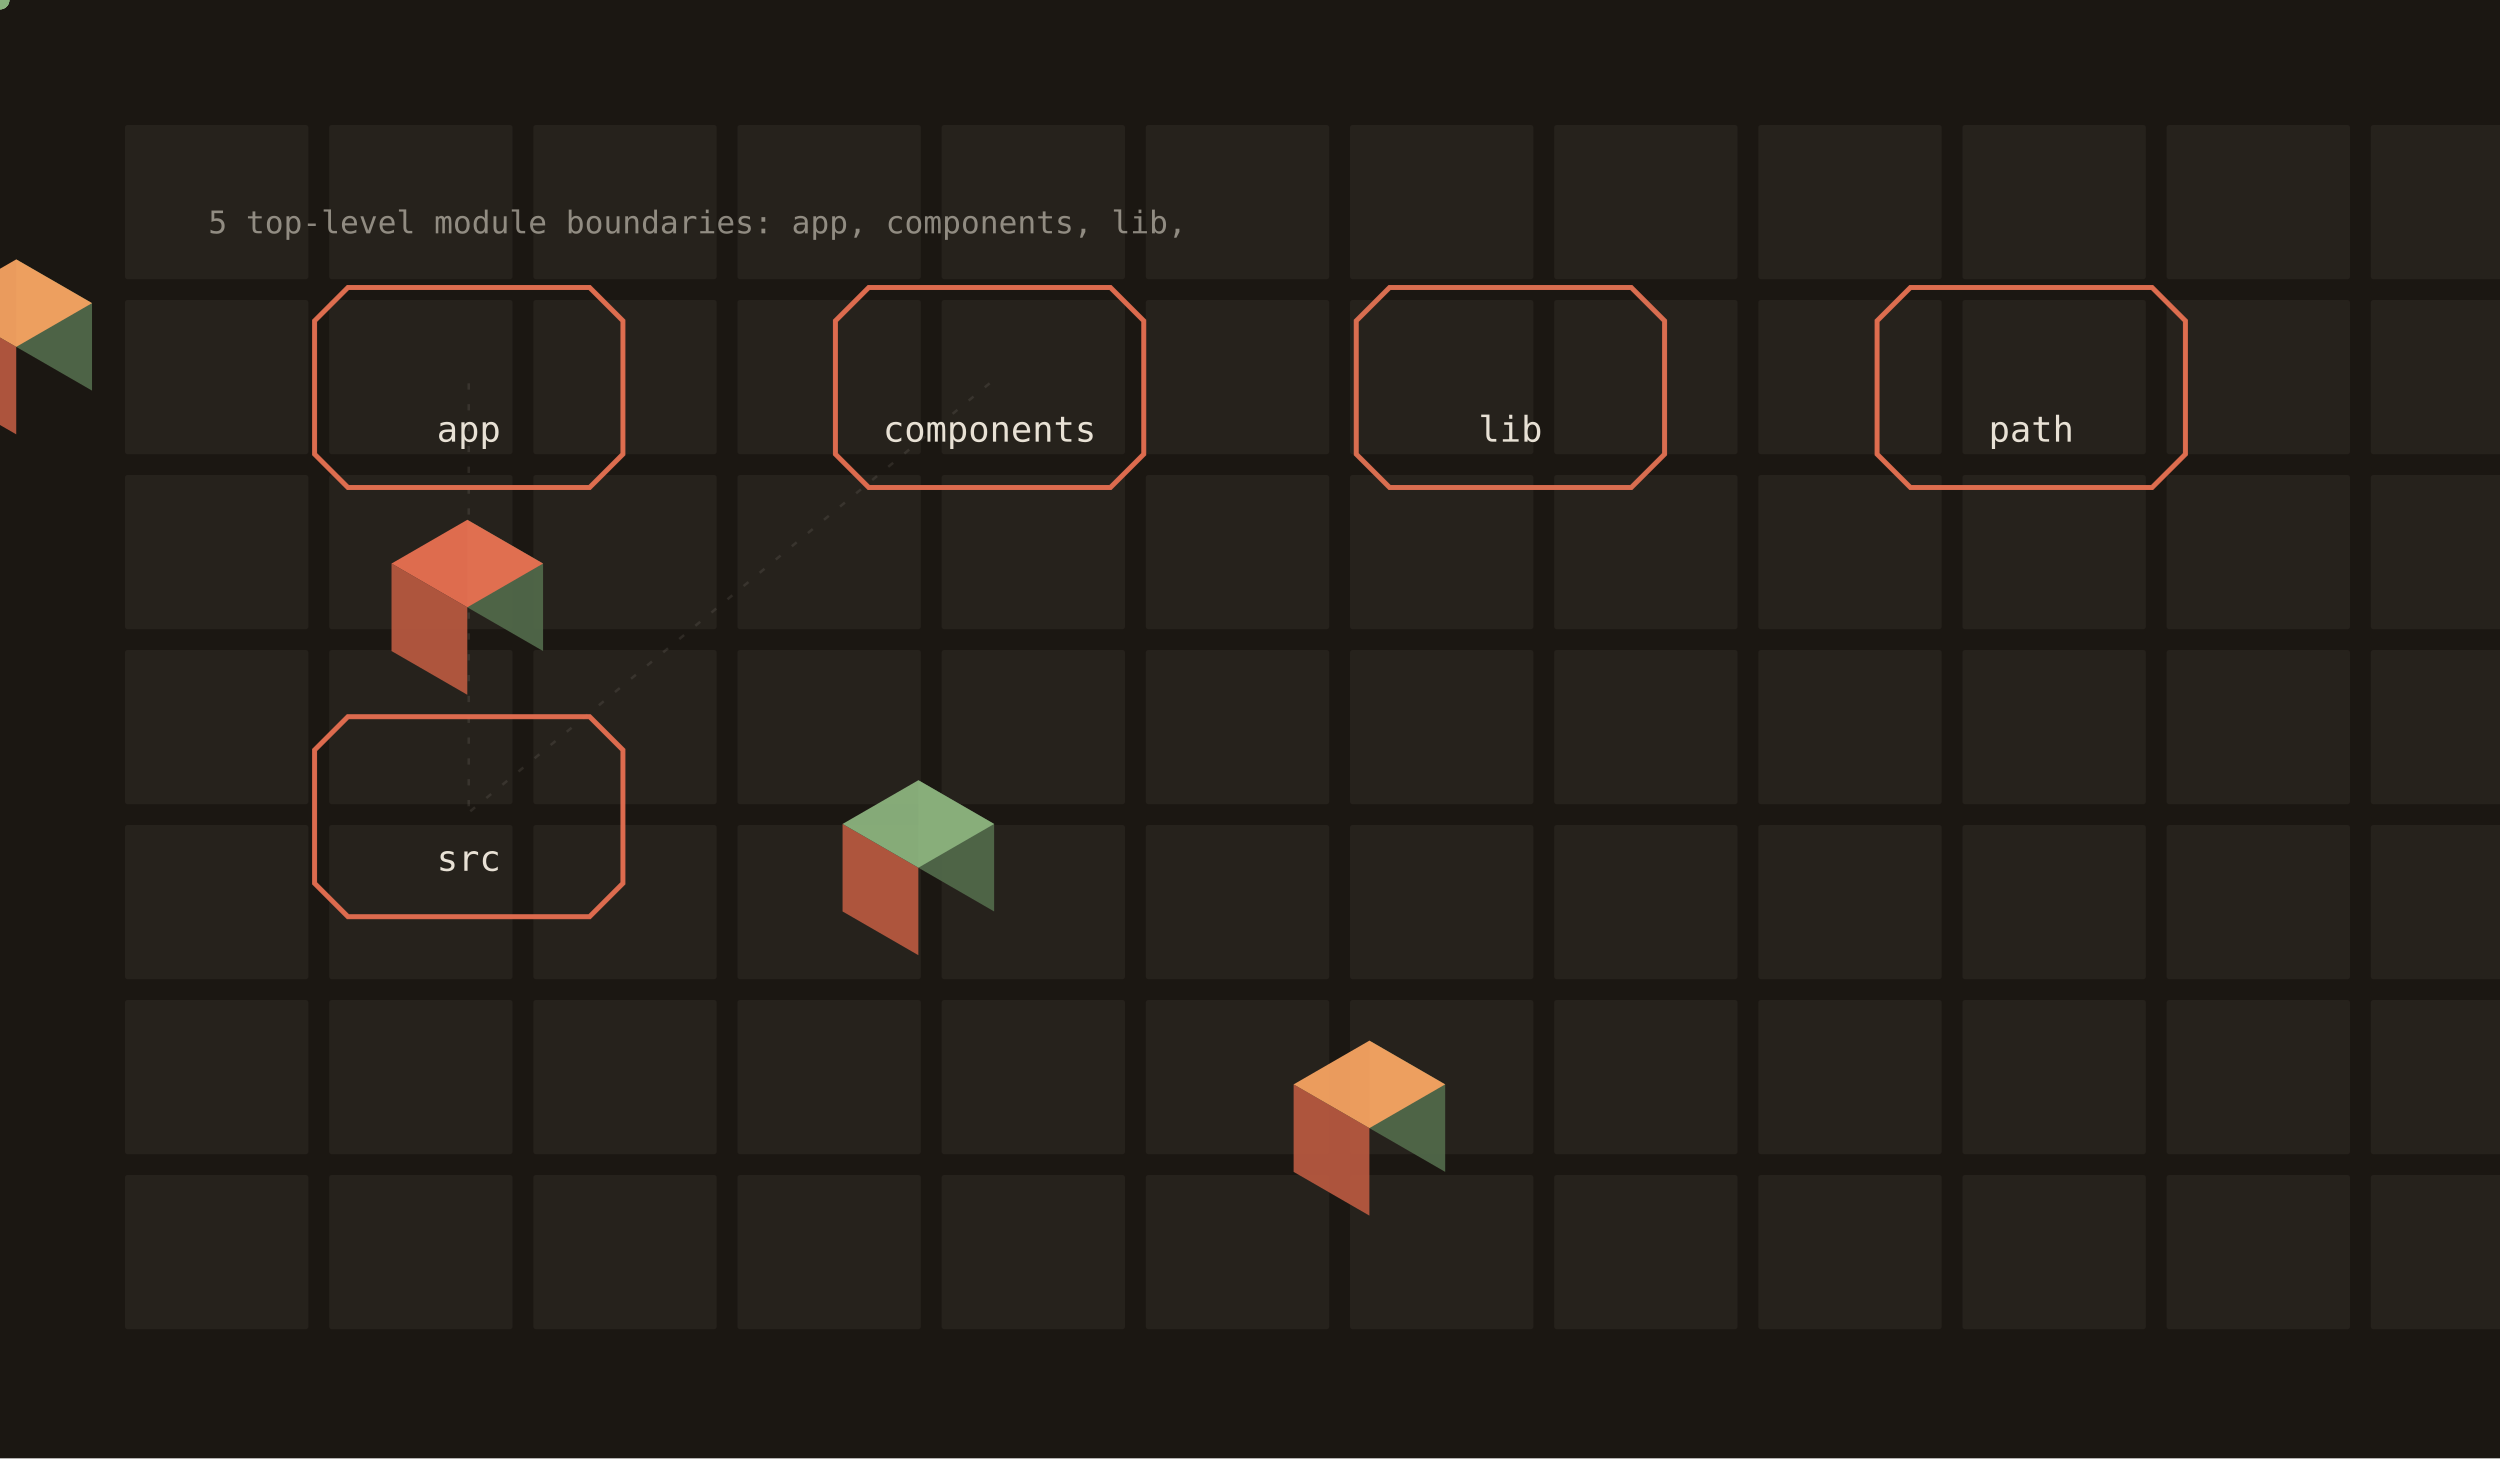
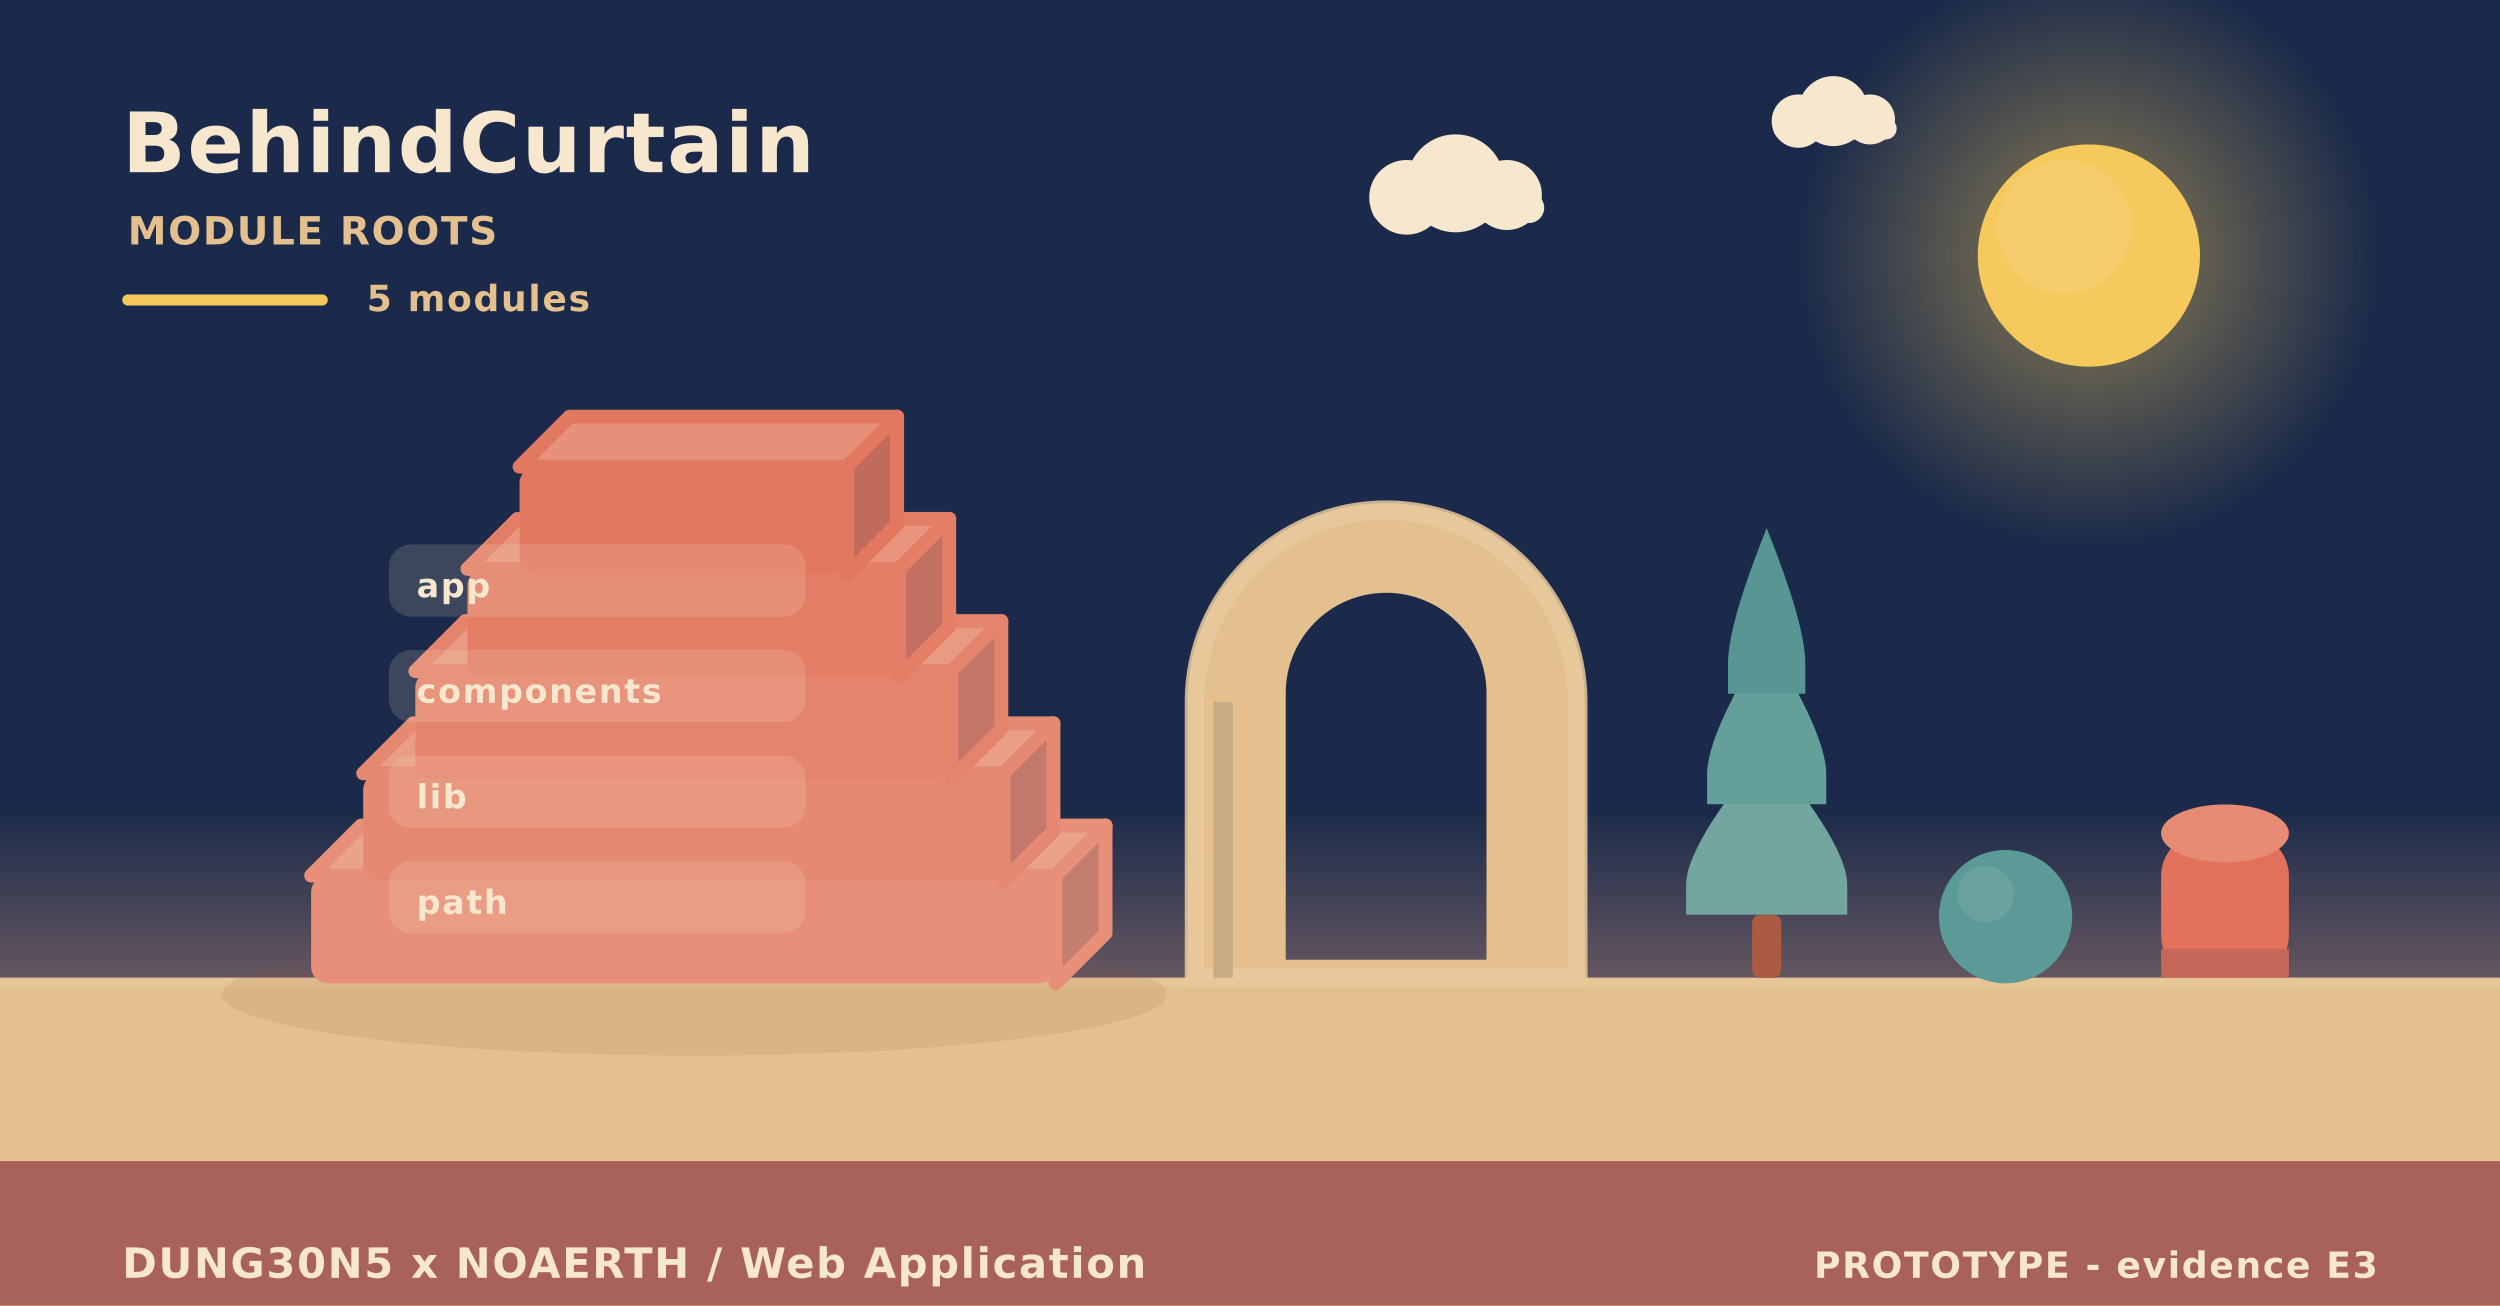
- <svg xmlns="http://www.w3.org/2000/svg" viewBox="0 0 1200 700" width="1200" height="700" role="img" aria-label="BehindCurtain architecture">
-   <rect width="1200" height="700" fill="#1b1712" />
-   <defs>
-     <linearGradient id="ga" x1="0" y1="0" x2="1" y2="1">
-       <stop offset="0%" stop-color="#f4a261" />
-       <stop offset="100%" stop-color="#e76f51" />
-     </linearGradient>
-   </defs>
-   <rect x="60.00" y="60.00" width="88.00" height="74.00" rx="1.20" fill="#fdf6e9" opacity="0.05" />
-   <rect x="158.00" y="60.00" width="88.00" height="74.00" rx="1.20" fill="#fdf6e9" opacity="0.05" />
-   <rect x="256.00" y="60.00" width="88.00" height="74.00" rx="1.20" fill="#fdf6e9" opacity="0.05" />
-   <rect x="354.00" y="60.00" width="88.00" height="74.00" rx="1.20" fill="#fdf6e9" opacity="0.05" />
-   <rect x="452.00" y="60.00" width="88.00" height="74.00" rx="1.20" fill="#fdf6e9" opacity="0.05" />
-   <rect x="550.00" y="60.00" width="88.00" height="74.00" rx="1.20" fill="#fdf6e9" opacity="0.05" />
-   <rect x="648.00" y="60.00" width="88.00" height="74.00" rx="1.20" fill="#fdf6e9" opacity="0.05" />
-   <rect x="746.00" y="60.00" width="88.00" height="74.00" rx="1.20" fill="#fdf6e9" opacity="0.05" />
-   <rect x="844.00" y="60.00" width="88.00" height="74.00" rx="1.20" fill="#fdf6e9" opacity="0.05" />
-   <rect x="942.00" y="60.00" width="88.00" height="74.00" rx="1.20" fill="#fdf6e9" opacity="0.05" />
-   <rect x="1040.00" y="60.00" width="88.00" height="74.00" rx="1.20" fill="#fdf6e9" opacity="0.05" />
-   <rect x="1138.00" y="60.00" width="88.00" height="74.00" rx="1.20" fill="#fdf6e9" opacity="0.05" />
-   <rect x="60.00" y="144.00" width="88.00" height="74.00" rx="1.20" fill="#fdf6e9" opacity="0.05" />
-   <rect x="158.00" y="144.00" width="88.00" height="74.00" rx="1.20" fill="#fdf6e9" opacity="0.05" />
-   <rect x="256.00" y="144.00" width="88.00" height="74.00" rx="1.20" fill="#fdf6e9" opacity="0.05" />
-   <rect x="354.00" y="144.00" width="88.00" height="74.00" rx="1.20" fill="#fdf6e9" opacity="0.05" />
-   <rect x="452.00" y="144.00" width="88.00" height="74.00" rx="1.20" fill="#fdf6e9" opacity="0.05" />
-   <rect x="550.00" y="144.00" width="88.00" height="74.00" rx="1.20" fill="#fdf6e9" opacity="0.05" />
-   <rect x="648.00" y="144.00" width="88.00" height="74.00" rx="1.20" fill="#fdf6e9" opacity="0.05" />
-   <rect x="746.00" y="144.00" width="88.00" height="74.00" rx="1.20" fill="#fdf6e9" opacity="0.05" />
-   <rect x="844.00" y="144.00" width="88.00" height="74.00" rx="1.20" fill="#fdf6e9" opacity="0.05" />
-   <rect x="942.00" y="144.00" width="88.00" height="74.00" rx="1.20" fill="#fdf6e9" opacity="0.05" />
-   <rect x="1040.00" y="144.00" width="88.00" height="74.00" rx="1.20" fill="#fdf6e9" opacity="0.05" />
-   <rect x="1138.00" y="144.00" width="88.00" height="74.00" rx="1.20" fill="#fdf6e9" opacity="0.05" />
-   <rect x="60.00" y="228.00" width="88.00" height="74.00" rx="1.20" fill="#fdf6e9" opacity="0.05" />
-   <rect x="158.00" y="228.00" width="88.00" height="74.00" rx="1.20" fill="#fdf6e9" opacity="0.05" />
-   <rect x="256.00" y="228.00" width="88.00" height="74.00" rx="1.20" fill="#fdf6e9" opacity="0.05" />
-   <rect x="354.00" y="228.00" width="88.00" height="74.00" rx="1.20" fill="#fdf6e9" opacity="0.05" />
-   <rect x="452.00" y="228.00" width="88.00" height="74.00" rx="1.20" fill="#fdf6e9" opacity="0.05" />
-   <rect x="550.00" y="228.00" width="88.00" height="74.00" rx="1.20" fill="#fdf6e9" opacity="0.05" />
-   <rect x="648.00" y="228.00" width="88.00" height="74.00" rx="1.20" fill="#fdf6e9" opacity="0.05" />
-   <rect x="746.00" y="228.00" width="88.00" height="74.00" rx="1.20" fill="#fdf6e9" opacity="0.05" />
-   <rect x="844.00" y="228.00" width="88.00" height="74.00" rx="1.20" fill="#fdf6e9" opacity="0.05" />
-   <rect x="942.00" y="228.00" width="88.00" height="74.00" rx="1.20" fill="#fdf6e9" opacity="0.05" />
-   <rect x="1040.00" y="228.00" width="88.00" height="74.00" rx="1.20" fill="#fdf6e9" opacity="0.05" />
-   <rect x="1138.00" y="228.00" width="88.00" height="74.00" rx="1.20" fill="#fdf6e9" opacity="0.05" />
-   <rect x="60.00" y="312.00" width="88.00" height="74.00" rx="1.20" fill="#fdf6e9" opacity="0.05" />
-   <rect x="158.00" y="312.00" width="88.00" height="74.00" rx="1.20" fill="#fdf6e9" opacity="0.05" />
-   <rect x="256.00" y="312.00" width="88.00" height="74.00" rx="1.20" fill="#fdf6e9" opacity="0.05" />
-   <rect x="354.00" y="312.00" width="88.00" height="74.00" rx="1.20" fill="#fdf6e9" opacity="0.05" />
-   <rect x="452.00" y="312.00" width="88.00" height="74.00" rx="1.20" fill="#fdf6e9" opacity="0.05" />
-   <rect x="550.00" y="312.00" width="88.00" height="74.00" rx="1.20" fill="#fdf6e9" opacity="0.05" />
-   <rect x="648.00" y="312.00" width="88.00" height="74.00" rx="1.20" fill="#fdf6e9" opacity="0.05" />
-   <rect x="746.00" y="312.00" width="88.00" height="74.00" rx="1.20" fill="#fdf6e9" opacity="0.05" />
-   <rect x="844.00" y="312.00" width="88.00" height="74.00" rx="1.20" fill="#fdf6e9" opacity="0.05" />
-   <rect x="942.00" y="312.00" width="88.00" height="74.00" rx="1.20" fill="#fdf6e9" opacity="0.05" />
-   <rect x="1040.00" y="312.00" width="88.00" height="74.00" rx="1.20" fill="#fdf6e9" opacity="0.05" />
-   <rect x="1138.00" y="312.00" width="88.00" height="74.00" rx="1.20" fill="#fdf6e9" opacity="0.05" />
-   <rect x="60.00" y="396.00" width="88.00" height="74.00" rx="1.20" fill="#fdf6e9" opacity="0.05" />
-   <rect x="158.00" y="396.00" width="88.00" height="74.00" rx="1.20" fill="#fdf6e9" opacity="0.05" />
-   <rect x="256.00" y="396.00" width="88.00" height="74.00" rx="1.20" fill="#fdf6e9" opacity="0.05" />
-   <rect x="354.00" y="396.00" width="88.00" height="74.00" rx="1.20" fill="#fdf6e9" opacity="0.05" />
-   <rect x="452.00" y="396.00" width="88.00" height="74.00" rx="1.20" fill="#fdf6e9" opacity="0.05" />
-   <rect x="550.00" y="396.00" width="88.00" height="74.00" rx="1.20" fill="#fdf6e9" opacity="0.05" />
-   <rect x="648.00" y="396.00" width="88.00" height="74.00" rx="1.20" fill="#fdf6e9" opacity="0.05" />
-   <rect x="746.00" y="396.00" width="88.00" height="74.00" rx="1.20" fill="#fdf6e9" opacity="0.05" />
-   <rect x="844.00" y="396.00" width="88.00" height="74.00" rx="1.20" fill="#fdf6e9" opacity="0.05" />
-   <rect x="942.00" y="396.00" width="88.00" height="74.00" rx="1.20" fill="#fdf6e9" opacity="0.05" />
-   <rect x="1040.00" y="396.00" width="88.00" height="74.00" rx="1.20" fill="#fdf6e9" opacity="0.05" />
-   <rect x="1138.00" y="396.00" width="88.00" height="74.00" rx="1.20" fill="#fdf6e9" opacity="0.05" />
-   <rect x="60.00" y="480.00" width="88.00" height="74.00" rx="1.20" fill="#fdf6e9" opacity="0.05" />
-   <rect x="158.00" y="480.00" width="88.00" height="74.00" rx="1.20" fill="#fdf6e9" opacity="0.05" />
-   <rect x="256.00" y="480.00" width="88.00" height="74.00" rx="1.20" fill="#fdf6e9" opacity="0.05" />
-   <rect x="354.00" y="480.00" width="88.00" height="74.00" rx="1.20" fill="#fdf6e9" opacity="0.05" />
-   <rect x="452.00" y="480.00" width="88.00" height="74.00" rx="1.20" fill="#fdf6e9" opacity="0.05" />
-   <rect x="550.00" y="480.00" width="88.00" height="74.00" rx="1.20" fill="#fdf6e9" opacity="0.05" />
-   <rect x="648.00" y="480.00" width="88.00" height="74.00" rx="1.20" fill="#fdf6e9" opacity="0.05" />
-   <rect x="746.00" y="480.00" width="88.00" height="74.00" rx="1.20" fill="#fdf6e9" opacity="0.05" />
-   <rect x="844.00" y="480.00" width="88.00" height="74.00" rx="1.20" fill="#fdf6e9" opacity="0.05" />
-   <rect x="942.00" y="480.00" width="88.00" height="74.00" rx="1.20" fill="#fdf6e9" opacity="0.05" />
-   <rect x="1040.00" y="480.00" width="88.00" height="74.00" rx="1.20" fill="#fdf6e9" opacity="0.05" />
-   <rect x="1138.00" y="480.00" width="88.00" height="74.00" rx="1.20" fill="#fdf6e9" opacity="0.05" />
-   <rect x="60.00" y="564.00" width="88.00" height="74.00" rx="1.20" fill="#fdf6e9" opacity="0.05" />
-   <rect x="158.00" y="564.00" width="88.00" height="74.00" rx="1.20" fill="#fdf6e9" opacity="0.05" />
-   <rect x="256.00" y="564.00" width="88.00" height="74.00" rx="1.20" fill="#fdf6e9" opacity="0.05" />
-   <rect x="354.00" y="564.00" width="88.00" height="74.00" rx="1.20" fill="#fdf6e9" opacity="0.05" />
-   <rect x="452.00" y="564.00" width="88.00" height="74.00" rx="1.20" fill="#fdf6e9" opacity="0.05" />
-   <rect x="550.00" y="564.00" width="88.00" height="74.00" rx="1.20" fill="#fdf6e9" opacity="0.05" />
-   <rect x="648.00" y="564.00" width="88.00" height="74.00" rx="1.20" fill="#fdf6e9" opacity="0.05" />
-   <rect x="746.00" y="564.00" width="88.00" height="74.00" rx="1.20" fill="#fdf6e9" opacity="0.05" />
-   <rect x="844.00" y="564.00" width="88.00" height="74.00" rx="1.20" fill="#fdf6e9" opacity="0.05" />
-   <rect x="942.00" y="564.00" width="88.00" height="74.00" rx="1.20" fill="#fdf6e9" opacity="0.05" />
-   <rect x="1040.00" y="564.00" width="88.00" height="74.00" rx="1.20" fill="#fdf6e9" opacity="0.05" />
-   <rect x="1138.00" y="564.00" width="88.00" height="74.00" rx="1.20" fill="#fdf6e9" opacity="0.05" />
-   <line x1="225.00" y1="184.00" x2="225.00" y2="390.00" stroke="rgba(253,246,233,0.160)" stroke-width="1.20" opacity="0.55" stroke-dasharray="3 7" />
-   <line x1="475.00" y1="184.00" x2="225.00" y2="390.00" stroke="rgba(253,246,233,0.160)" stroke-width="1.20" opacity="0.55" stroke-dasharray="3 7" />
-   <path d="M167.00,138.00 H283.00 L299.00,154.00 V218.00 L283.00,234.00 H167.00 L151.00,218.00 V154.00 Z" fill="none" stroke="rgba(244,162,97,0.550)" stroke-width="1.80" opacity="0.90" />
-   <polygon points="7.79,166.50 44.17,187.50 44.17,145.50 7.79,124.50" fill="#506748" opacity="0.95" />
-   <polygon points="-28.58,187.50 7.79,208.50 7.79,166.50 -28.58,145.50" fill="#b4573f" opacity="0.95" />
-   <polygon points="7.79,124.50 44.17,145.50 7.79,166.50 -28.58,145.50" fill="#f4a261" opacity="0.95" />
-   <text x="225" y="212" font-family="ui-monospace,Menlo,monospace" font-size="17" fill="rgba(253,246,233,0.900)" text-anchor="middle">app</text>
+ <svg xmlns="http://www.w3.org/2000/svg" width="900" height="470" viewBox="0 0 900 470" role="img" aria-label="BehindCurtain - how it is built">
+   <linearGradient id="skya" x1="0" y1="0" x2="0" y2="1">
+     <stop offset="0" stop-color="#1b2a4a" />
+     <stop offset="0.62" stop-color="#1b2a4a" />
+     <stop offset="1" stop-color="#f3ad8a" />
+   </linearGradient>
+   <rect width="900" height="470" fill="url(#skya)" />
+   <radialGradient id="suna">
+     <stop offset="0.35" stop-color="#f5c95c" stop-opacity="0.34" />
+     <stop offset="1" stop-color="#f5c95c" stop-opacity="0" />
+   </radialGradient>
+   <circle cx="752" cy="92" r="104" fill="url(#suna)" />
+   <circle cx="752" cy="92" r="40" fill="#f5c95c" />
+   <circle cx="743.2" cy="81.6" r="24" fill="#f5d27e" opacity="0.5" />
  <g>
-     <path d="M167.00,138.00 H283.00 L299.00,154.00 V218.00 L283.00,234.00 H167.00 L151.00,218.00 V154.00 Z" fill="none" stroke="#e76f51" stroke-width="2.40" opacity="0.90" />
-     <animate attributeName="opacity" values="0.25;1.0;0.25" dur="17.6s" begin="0.0s" repeatCount="indefinite" />
+     <circle cx="524" cy="66" r="17.64" fill="#f6e7ce" />
+     <circle cx="506.36" cy="71.04" r="13.44" fill="#f6e7ce" />
+     <circle cx="542.48" cy="70.2" r="12.6" fill="#f6e7ce" />
+     <rect x="493.76" y="69.36" width="62.16" height="10.92" rx="5.46" fill="#f6e7ce" />
+     <animateTransform attributeName="transform" type="translate" values="0 0;24 0;0 0" dur="36s" begin="0s" repeatCount="indefinite" />
  </g>
-   <g opacity="0.9">
-     <circle cx="0.00" cy="0.00" r="4.50" fill="#8ab17d" opacity="1.00" />
-     <animateTransform attributeName="transform" type="translate" values="225.00,184.00 475.00,184.00" dur="5.867s" begin="0.0s" repeatCount="indefinite" />
-     <animateTransform attributeName="transform" type="translate" values="475.00,184.00 225.00,184.00" dur="5.867s" begin="2.933s" repeatCount="indefinite" />
+   <g>
+     <circle cx="660" cy="40" r="12.6" fill="#f6e7ce" />
+     <circle cx="647.4" cy="43.6" r="9.6" fill="#f6e7ce" />
+     <circle cx="673.2" cy="43" r="9" fill="#f6e7ce" />
+     <rect x="638.4" y="42.4" width="44.4" height="7.8" rx="3.9" fill="#f6e7ce" />
+     <animateTransform attributeName="transform" type="translate" values="0 0;-18 0;0 0" dur="46s" begin="3s" repeatCount="indefinite" />
  </g>
-   <path d="M417.00,138.00 H533.00 L549.00,154.00 V218.00 L533.00,234.00 H417.00 L401.00,218.00 V154.00 Z" fill="none" stroke="rgba(231,111,81,0.550)" stroke-width="1.80" opacity="0.90" />
-   <polygon points="224.30,291.50 260.67,312.50 260.67,270.50 224.30,249.50" fill="#506748" opacity="0.95" />
-   <polygon points="187.93,312.50 224.30,333.50 224.30,291.50 187.93,270.50" fill="#b4573f" opacity="0.95" />
-   <polygon points="224.30,249.50 260.67,270.50 224.30,291.50 187.93,270.50" fill="#e76f51" opacity="0.95" />
-   <text x="475" y="212" font-family="ui-monospace,Menlo,monospace" font-size="17" fill="rgba(253,246,233,0.900)" text-anchor="middle">components</text>
+   <rect x="0" y="352" width="900" height="118" fill="#e3c08d" />
+   <rect x="0" y="352" width="900" height="3" fill="#e6c596" />
+   <text x="44" y="62" font-family="Verdana,DejaVu Sans,sans-serif" font-size="30" font-weight="700" letter-spacing="0.6" fill="#f6e7ce" text-anchor="start">BehindCurtain</text>
+   <text x="46" y="88" font-family="Verdana,DejaVu Sans,sans-serif" font-size="14" font-weight="700" letter-spacing="0.6" fill="#e3c08d" text-anchor="start">MODULE ROOTS</text>
+   <rect x="44" y="106" width="74" height="4" rx="2" fill="#f5c95c" />
+   <text x="132" y="112" font-family="Verdana,DejaVu Sans,sans-serif" font-size="13" font-weight="700" letter-spacing="0.6" fill="#e3c08d" text-anchor="start">5 modules</text>
+   <ellipse cx="250" cy="358" rx="170" ry="22" fill="rgba(138,90,68,0.11)" />
+   <path d="M112,315.2 L380,315.2 L398,297.2 L130,297.2 Z" fill="#eaa28b" stroke="#e78f78" stroke-width="5" stroke-linejoin="round" />
+   <path d="M380,315.2 L398,297.2 L398,336 L380,354 Z" fill="#c47e70" stroke="#e78f78" stroke-width="5" stroke-linejoin="round" />
+   <rect x="112" y="315.2" width="268" height="38.8" rx="6" fill="#e78f78" />
+   <path d="M130.76,278.4 L361.24,278.4 L379.24,260.4 L148.76,260.4 Z" fill="#ea9e86" stroke="#e68972" stroke-width="5" stroke-linejoin="round" />
+   <path d="M361.24,278.4 L379.24,260.4 L379.24,299.2 L361.24,317.2 Z" fill="#c3796b" stroke="#e68972" stroke-width="5" stroke-linejoin="round" />
+   <rect x="130.76" y="278.4" width="230.48" height="38.8" rx="6" fill="#e68972" />
+   <path d="M149.52,241.6 L342.48,241.6 L360.48,223.6 L167.52,223.6 Z" fill="#e99a82" stroke="#e5846c" stroke-width="5" stroke-linejoin="round" />
+   <path d="M342.48,241.6 L360.48,223.6 L360.48,262.4 L342.48,280.4 Z" fill="#c37566" stroke="#e5846c" stroke-width="5" stroke-linejoin="round" />
+   <rect x="149.52" y="241.6" width="192.96" height="38.8" rx="6" fill="#e5846c" />
+   <path d="M168.28,204.8 L323.72,204.8 L341.72,186.8 L186.28,186.8 Z" fill="#e8957d" stroke="#e47e66" stroke-width="5" stroke-linejoin="round" />
+   <path d="M323.72,204.8 L341.72,186.8 L341.72,225.6 L323.72,243.6 Z" fill="#c27061" stroke="#e47e66" stroke-width="5" stroke-linejoin="round" />
+   <rect x="168.28" y="204.8" width="155.44" height="38.8" rx="6" fill="#e47e66" />
+   <path d="M187.04,168 L304.96,168 L322.96,150 L205.04,150 Z" fill="#e79079" stroke="#e37861" stroke-width="5" stroke-linejoin="round" />
+   <path d="M304.96,168 L322.96,150 L322.96,188.8 L304.96,206.8 Z" fill="#c16b5d" stroke="#e37861" stroke-width="5" stroke-linejoin="round" />
+   <rect x="187.04" y="168" width="117.92" height="38.8" rx="6" fill="#e37861" />
+   <rect x="140" y="196" width="150" height="26" rx="8" fill="rgba(246,231,206,0.16)" opacity="0.94" />
  <g>
-     <path d="M417.00,138.00 H533.00 L549.00,154.00 V218.00 L533.00,234.00 H417.00 L401.00,218.00 V154.00 Z" fill="none" stroke="#e76f51" stroke-width="2.40" opacity="0.90" />
-     <animate attributeName="opacity" values="0.25;1.0;0.25" dur="17.6s" begin="0.45s" repeatCount="indefinite" />
+     <text x="150" y="215" font-family="Verdana,DejaVu Sans,sans-serif" font-size="12" font-weight="700" letter-spacing="0.6" fill="#f6e7ce" text-anchor="start">app</text>
+     <animateTransform attributeName="transform" type="translate" values="0 10;0 0" dur="0.7s" begin="0.3s" fill="freeze" />
  </g>
-   <g opacity="0.9">
-     <circle cx="0.00" cy="0.00" r="4.50" fill="#8ab17d" opacity="1.00" />
-     <animateTransform attributeName="transform" type="translate" values="475.00,184.00 725.00,184.00" dur="5.867s" begin="0.3s" repeatCount="indefinite" />
-     <animateTransform attributeName="transform" type="translate" values="725.00,184.00 475.00,184.00" dur="5.867s" begin="3.233s" repeatCount="indefinite" />
+   <rect x="140" y="234" width="150" height="26" rx="8" fill="rgba(246,231,206,0.16)" opacity="0.94" />
+   <g>
+     <text x="150" y="253" font-family="Verdana,DejaVu Sans,sans-serif" font-size="12" font-weight="700" letter-spacing="0.6" fill="#f6e7ce" text-anchor="start">components</text>
+     <animateTransform attributeName="transform" type="translate" values="0 10;0 0" dur="0.7s" begin="0.5s" fill="freeze" />
  </g>
-   <path d="M667.00,138.00 H783.00 L799.00,154.00 V218.00 L783.00,234.00 H667.00 L651.00,218.00 V154.00 Z" fill="none" stroke="rgba(138,177,125,0.550)" stroke-width="1.80" opacity="0.90" />
-   <polygon points="440.81,416.50 477.18,437.50 477.18,395.50 440.81,374.50" fill="#506748" opacity="0.95" />
-   <polygon points="404.43,437.50 440.81,458.50 440.81,416.50 404.43,395.50" fill="#b4573f" opacity="0.95" />
-   <polygon points="440.81,374.50 477.18,395.50 440.81,416.50 404.43,395.50" fill="#8ab17d" opacity="0.95" />
-   <text x="725" y="212" font-family="ui-monospace,Menlo,monospace" font-size="17" fill="rgba(253,246,233,0.900)" text-anchor="middle">lib</text>
+   <rect x="140" y="272" width="150" height="26" rx="8" fill="rgba(246,231,206,0.16)" opacity="0.94" />
  <g>
-     <path d="M667.00,138.00 H783.00 L799.00,154.00 V218.00 L783.00,234.00 H667.00 L651.00,218.00 V154.00 Z" fill="none" stroke="#e76f51" stroke-width="2.40" opacity="0.90" />
-     <animate attributeName="opacity" values="0.25;1.0;0.25" dur="17.6s" begin="0.9s" repeatCount="indefinite" />
+     <text x="150" y="291" font-family="Verdana,DejaVu Sans,sans-serif" font-size="12" font-weight="700" letter-spacing="0.6" fill="#f6e7ce" text-anchor="start">lib</text>
+     <animateTransform attributeName="transform" type="translate" values="0 10;0 0" dur="0.7s" begin="0.7s" fill="freeze" />
  </g>
-   <g opacity="0.9">
-     <circle cx="0.00" cy="0.00" r="4.50" fill="#8ab17d" opacity="1.00" />
-     <animateTransform attributeName="transform" type="translate" values="725.00,184.00 975.00,184.00" dur="5.867s" begin="0.6s" repeatCount="indefinite" />
-     <animateTransform attributeName="transform" type="translate" values="975.00,184.00 725.00,184.00" dur="5.867s" begin="3.533s" repeatCount="indefinite" />
+   <rect x="140" y="310" width="150" height="26" rx="8" fill="rgba(246,231,206,0.16)" opacity="0.94" />
+   <g>
+     <text x="150" y="329" font-family="Verdana,DejaVu Sans,sans-serif" font-size="12" font-weight="700" letter-spacing="0.6" fill="#f6e7ce" text-anchor="start">path</text>
+     <animateTransform attributeName="transform" type="translate" values="0 10;0 0" dur="0.7s" begin="0.9s" fill="freeze" />
  </g>
-   <path d="M917.00,138.00 H1033.00 L1049.00,154.00 V218.00 L1033.00,234.00 H917.00 L901.00,218.00 V154.00 Z" fill="none" stroke="rgba(244,162,97,0.550)" stroke-width="1.80" opacity="0.90" />
-   <polygon points="657.31,541.50 693.69,562.50 693.69,520.50 657.31,499.50" fill="#506748" opacity="0.95" />
-   <polygon points="620.94,562.50 657.31,583.50 657.31,541.50 620.94,520.50" fill="#b4573f" opacity="0.95" />
-   <polygon points="657.31,499.50 693.69,520.50 657.31,541.50 620.94,520.50" fill="#f4a261" opacity="0.95" />
-   <text x="975" y="212" font-family="ui-monospace,Menlo,monospace" font-size="17" fill="rgba(253,246,233,0.900)" text-anchor="middle">path</text>
-   <g>
-     <path d="M917.00,138.00 H1033.00 L1049.00,154.00 V218.00 L1033.00,234.00 H917.00 L901.00,218.00 V154.00 Z" fill="none" stroke="#e76f51" stroke-width="2.40" opacity="0.90" />
-     <animate attributeName="opacity" values="0.25;1.0;0.25" dur="17.6s" begin="1.35s" repeatCount="indefinite" />
-   </g>
-   <g opacity="0.9">
-     <circle cx="0.00" cy="0.00" r="4.50" fill="#8ab17d" opacity="1.00" />
-     <animateTransform attributeName="transform" type="translate" values="975.00,184.00 225.00,390.00" dur="5.867s" begin="0.9s" repeatCount="indefinite" />
-     <animateTransform attributeName="transform" type="translate" values="225.00,390.00 975.00,184.00" dur="5.867s" begin="3.833s" repeatCount="indefinite" />
-   </g>
-   <path d="M167.00,344.00 H283.00 L299.00,360.00 V424.00 L283.00,440.00 H167.00 L151.00,424.00 V360.00 Z" fill="none" stroke="rgba(231,111,81,0.550)" stroke-width="1.80" opacity="0.90" />
-   <polygon points="-170.61,269.50 -134.23,290.50 -134.23,248.50 -170.61,227.50" fill="#506748" opacity="0.95" />
-   <polygon points="-206.98,290.50 -170.61,311.50 -170.61,269.50 -206.98,248.50" fill="#b4573f" opacity="0.95" />
-   <polygon points="-170.61,227.50 -134.23,248.50 -170.61,269.50 -206.98,248.50" fill="#e76f51" opacity="0.95" />
-   <text x="225" y="418" font-family="ui-monospace,Menlo,monospace" font-size="17" fill="rgba(253,246,233,0.900)" text-anchor="middle">src</text>
-   <g>
-     <path d="M167.00,344.00 H283.00 L299.00,360.00 V424.00 L283.00,440.00 H167.00 L151.00,424.00 V360.00 Z" fill="none" stroke="#e76f51" stroke-width="2.40" opacity="0.90" />
-     <animate attributeName="opacity" values="0.25;1.0;0.25" dur="17.6s" begin="1.8s" repeatCount="indefinite" />
-   </g>
-   <g opacity="0.9">
-     <circle cx="0.00" cy="0.00" r="4.50" fill="#8ab17d" opacity="1.00" />
-     <animateTransform attributeName="transform" type="translate" values="225.00,390.00 225.00,390.00" dur="5.867s" begin="1.2s" repeatCount="indefinite" />
-     <animateTransform attributeName="transform" type="translate" values="225.00,390.00 225.00,390.00" dur="5.867s" begin="4.133s" repeatCount="indefinite" />
-   </g>
-   <text x="100" y="112" font-family="ui-monospace,Menlo,monospace" font-size="15" fill="rgba(253,246,233,0.500)">5 top-level module boundaries: app, components, lib,</text>
+   <path d="M430,352 L430,252.64 A69,69 0 0 1 568,252.64 L568,352 Z M460.36,348 L460.36,249.55 A38.64,38.64 0 0 1 537.64,249.55 L537.64,348 Z" fill="#e3c08d" fill-rule="evenodd" stroke="#e3c08d" stroke-width="5" stroke-linejoin="round" />
+   <path d="M430,352 L430,252.64 A69,69 0 0 1 568,252.64 L568,352 Z" fill="none" stroke="#e8c99d" stroke-width="7" stroke-linecap="round" opacity="0.85" />
+   <rect x="436.9" y="252.64" width="6.9" height="99.36" fill="#c7ab84" />
+   <rect x="630.78" y="329.28" width="10.44" height="22.72" rx="2.9" fill="#ac5b43" />
+   <path d="M636,269.64 Q607,304.23 607,318.54 Q607,329.28 607,329.28 L665,329.28 Q665,329.28 665,318.54 Q665,304.23 636,269.64 Z" fill="#74a6a0" />
+   <path d="M636,229.88 Q614.54,264.47 614.54,278.78 Q614.54,289.52 614.54,289.52 L657.46,289.52 Q657.46,289.52 657.46,278.78 Q657.46,264.47 636,229.88 Z" fill="#649f9a" />
+   <path d="M636,190.12 Q622.08,224.71 622.08,239.02 Q622.08,249.76 622.08,249.76 L649.92,249.76 Q649.92,249.76 649.92,239.02 Q649.92,224.71 636,190.12 Z" fill="#589694" />
+   <circle cx="722" cy="330" r="24" fill="#5b9a97" />
+   <circle cx="714.8" cy="321.84" r="10.08" fill="#7aa9a2" opacity="0.55" />
+   <rect x="778" y="300" width="46" height="52" rx="15.33" fill="#e2725b" />
+   <ellipse cx="801" cy="300" rx="23" ry="10.4" fill="#e68c74" />
+   <rect x="778" y="341.6" width="46" height="10.4" fill="#c66859" />
+   <rect x="0" y="418" width="900" height="52" rx="0" fill="#a65c56" opacity="0.94" />
+   <text x="44" y="460" font-family="Verdana,DejaVu Sans,sans-serif" font-size="15" font-weight="700" letter-spacing="0.6" fill="#f6e7ce" text-anchor="start">DUNG30N5 x NOAERTH  /  Web Application</text>
+   <text x="856" y="460" font-family="Verdana,DejaVu Sans,sans-serif" font-size="13" font-weight="700" letter-spacing="0.6" fill="#f6e7ce" text-anchor="end">PROTOTYPE  -  evidence E3</text>
</svg>
